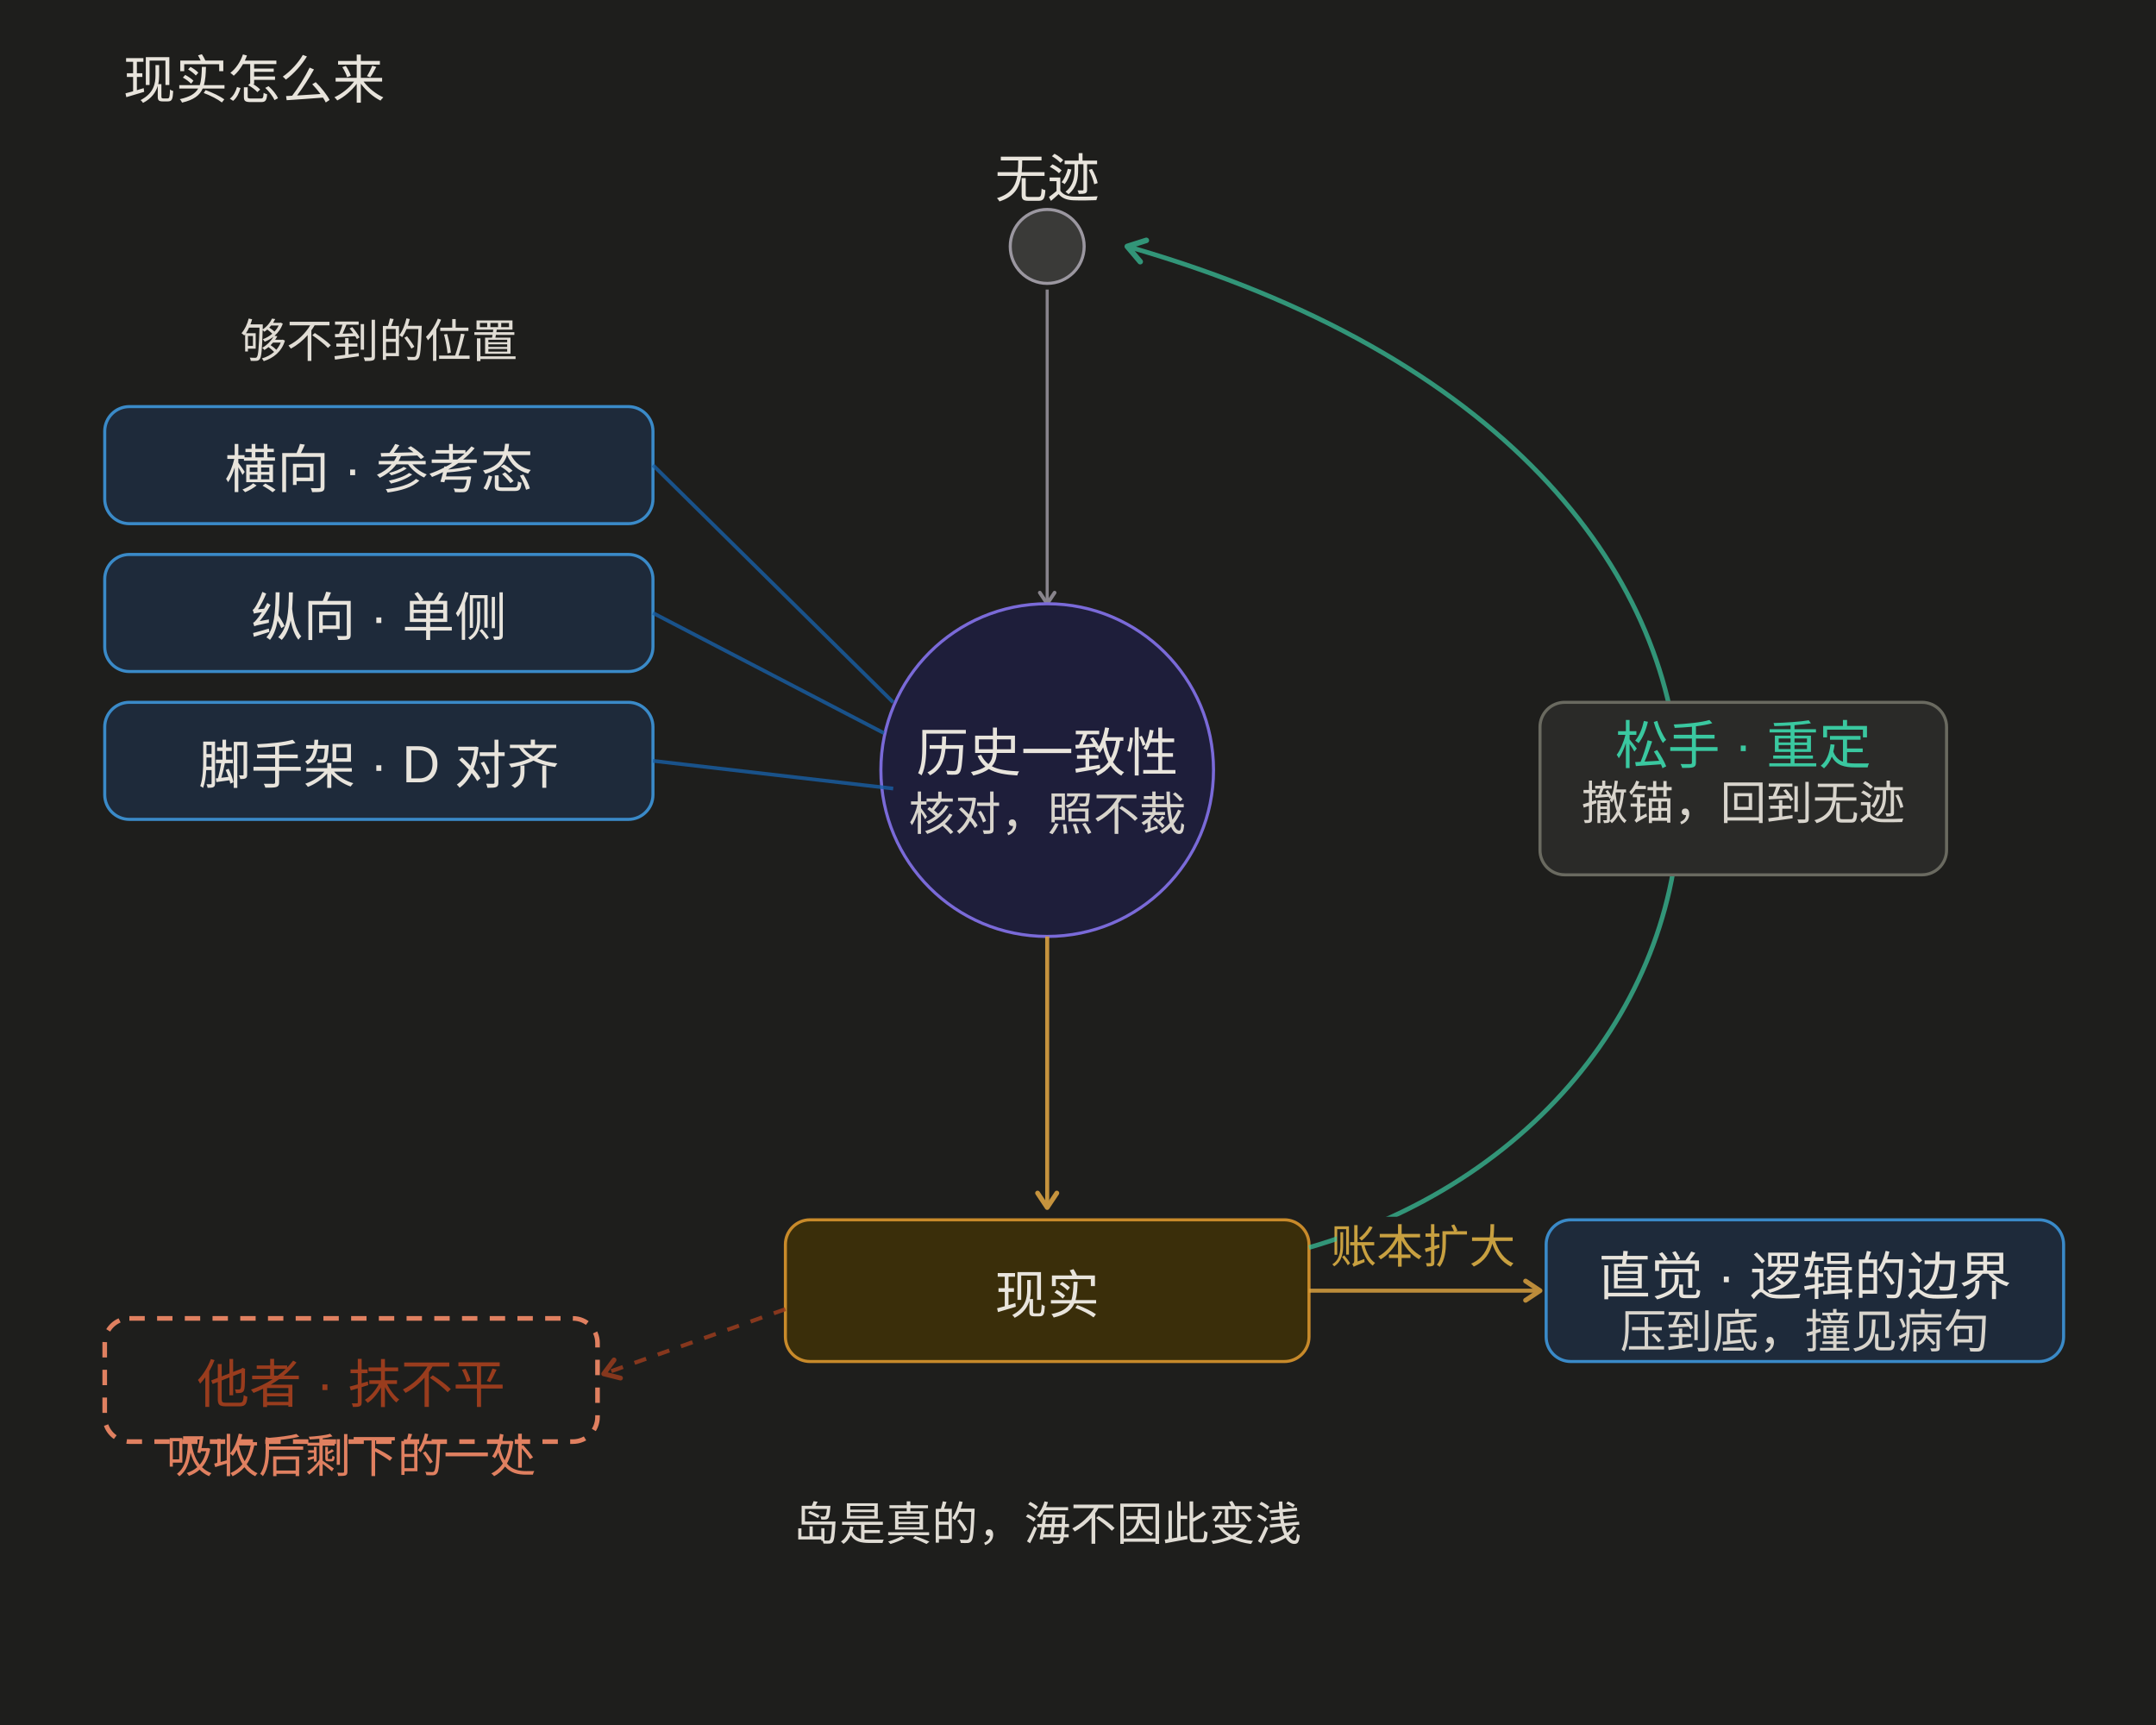
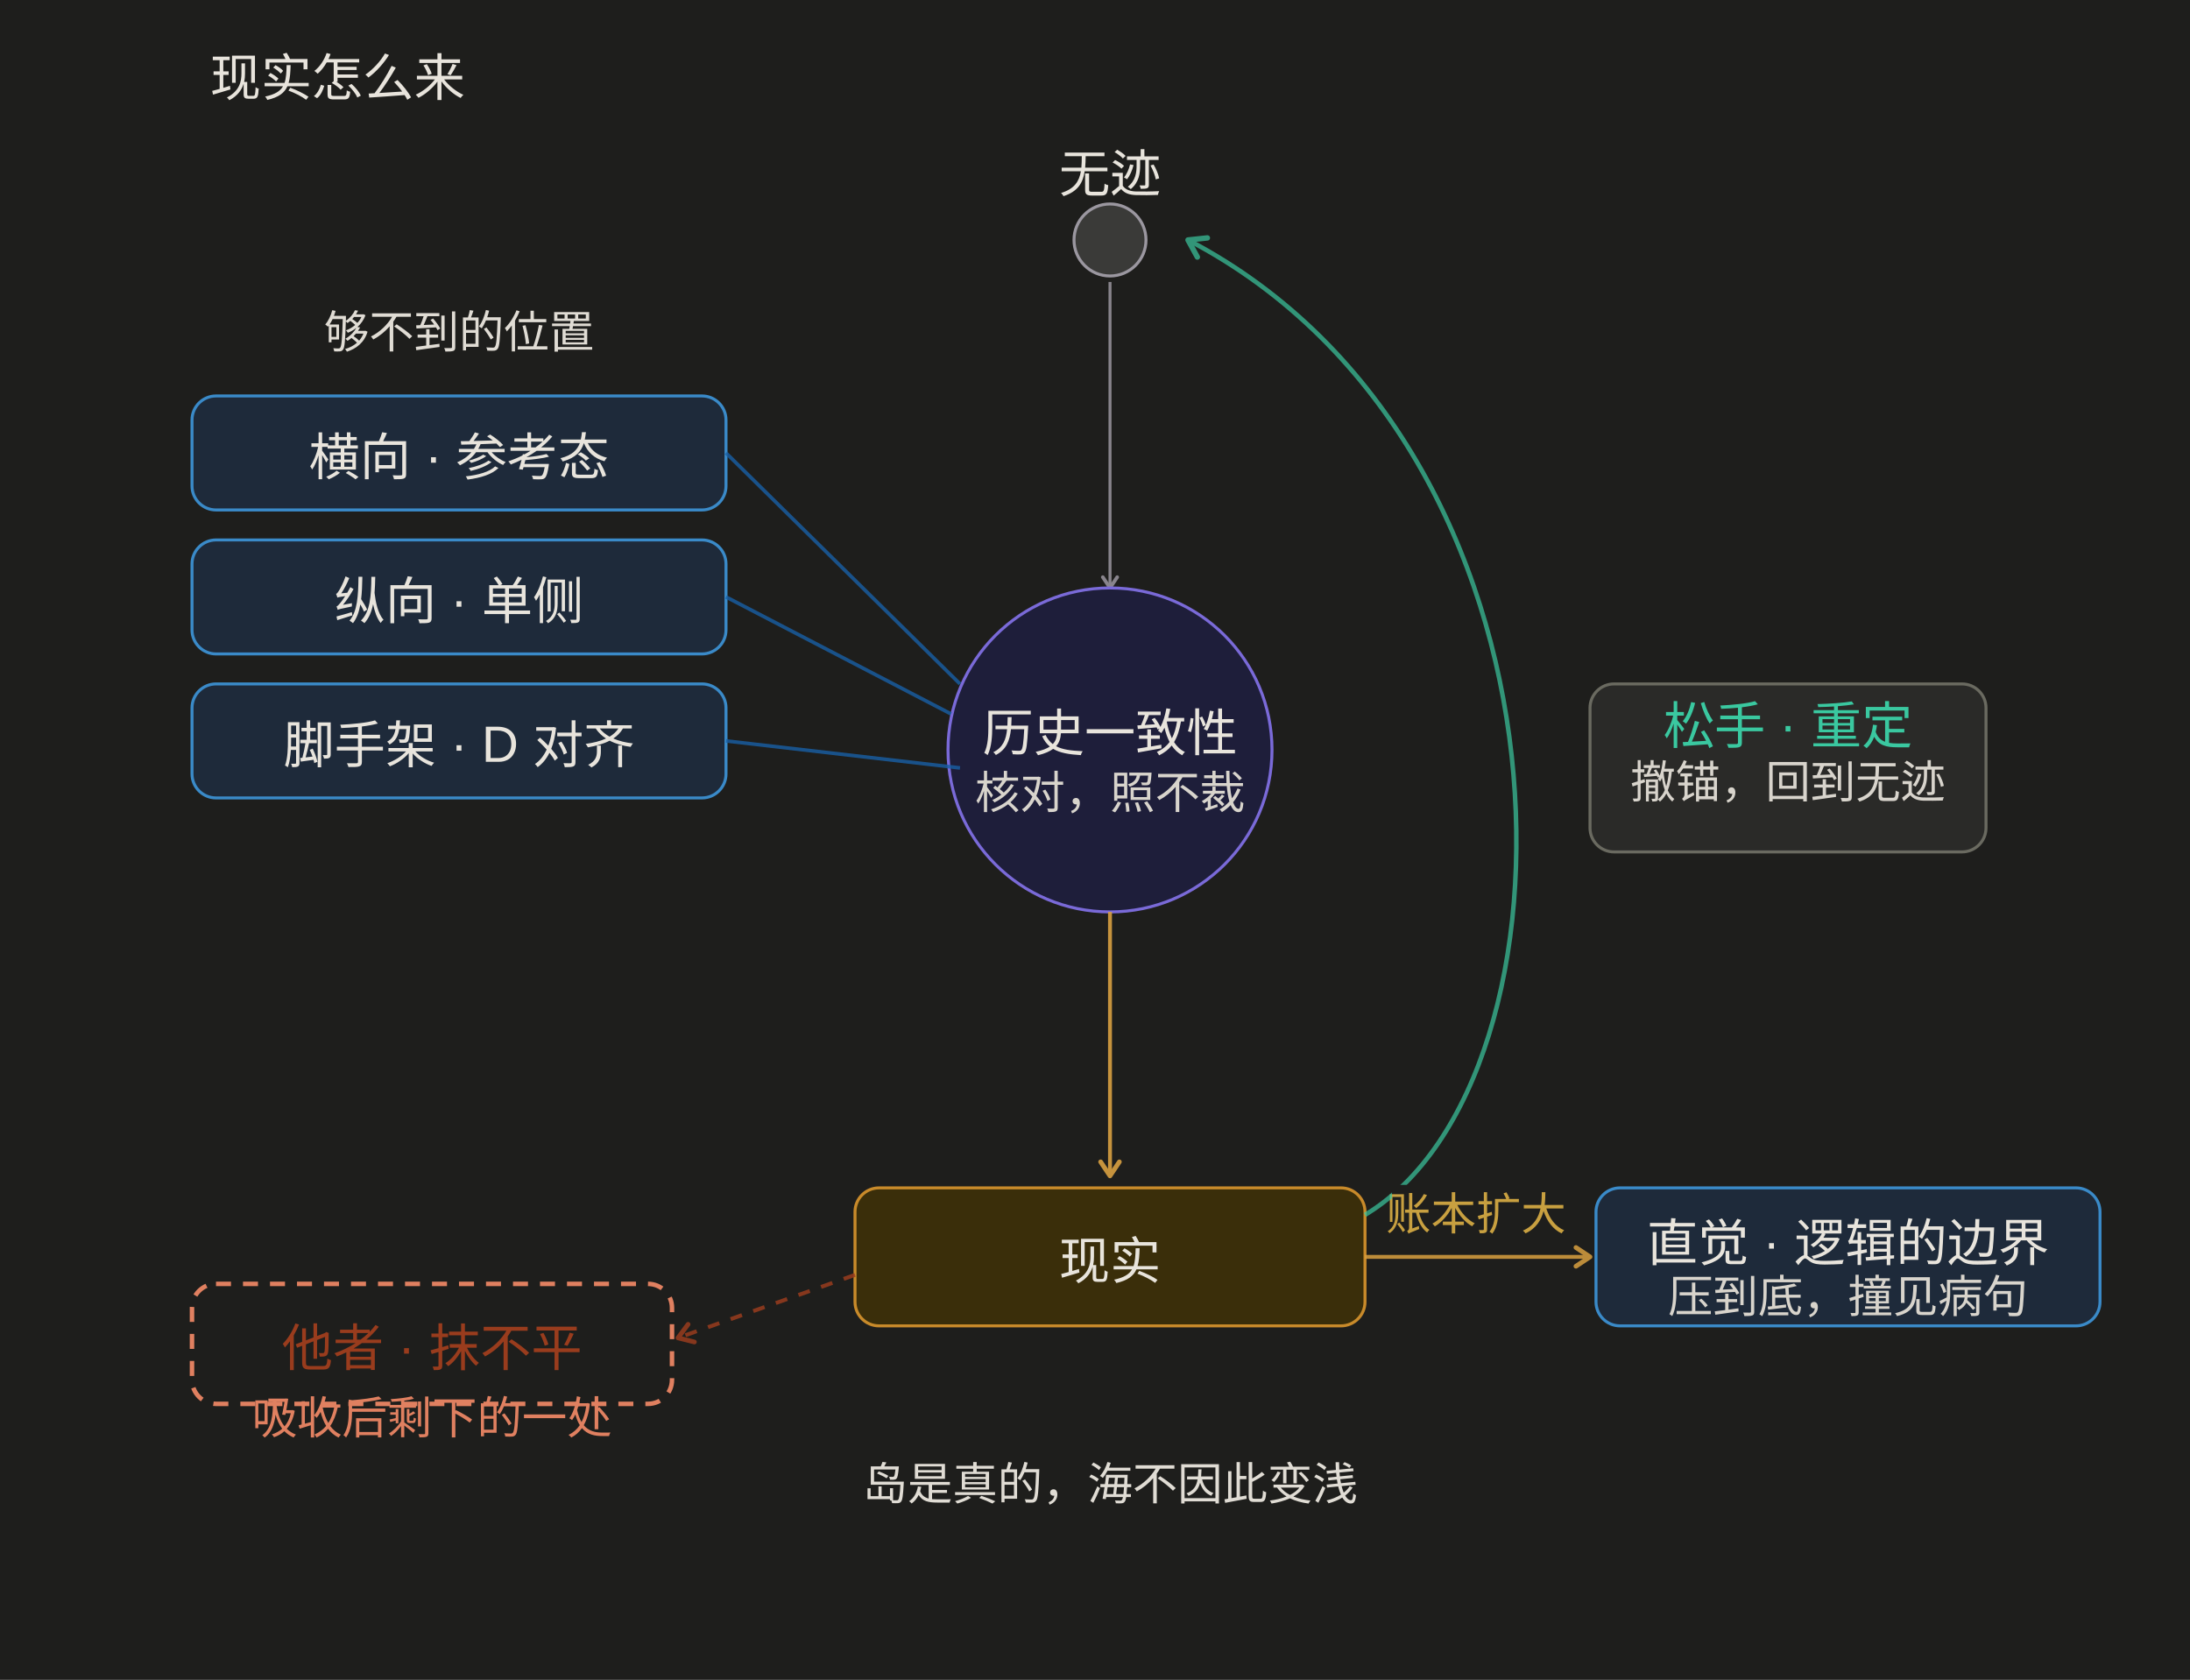
- <svg xmlns="http://www.w3.org/2000/svg" preserveAspectRatio="xMidYMid meet" width="100%" viewBox="0 0 700 560" role="img">
-   <rect width="700" height="560" fill="#1e1e1c" />
+ <svg xmlns="http://www.w3.org/2000/svg" preserveAspectRatio="xMidYMid meet" width="100%" viewBox="-30 0 730 560" role="img">
+   <rect x="-30" y="0" width="760" height="560" fill="#1e1e1c" />
  <defs>
    <marker id="arrow" viewBox="0 0 10 10" refX="8" refY="5" markerWidth="6" markerHeight="6" orient="auto-start-reverse">
      <path d="M2 1L8 5L2 9" fill="none" stroke="context-stroke" stroke-width="2.0" stroke-linecap="round" stroke-linejoin="round" />
    </marker>
    <mask id="img-gap" maskUnits="userSpaceOnUse">
-       <rect x="0" y="0" width="700" height="560" fill="white" />
+       <rect x="-30" y="0" width="760" height="560" fill="white" />
      <rect x="36" y="15" width="78" height="26" fill="black" rx="2" />
      <rect x="322" y="47" width="36" height="26" fill="black" rx="2" />
      <rect x="301" y="231" width="78" height="26" fill="black" rx="2" />
      <rect x="300" y="252" width="80" height="24" fill="black" rx="2" />
      <rect x="83" y="101" width="80" height="24" fill="black" rx="2" />
      <rect x="79" y="139" width="88" height="26" fill="black" rx="2" />
      <rect x="86" y="187" width="74" height="26" fill="black" rx="2" />
      <rect x="73" y="235" width="101" height="26" fill="black" rx="2" />
      <rect x="322" y="407" width="36" height="26" fill="black" rx="2" />
      <rect x="270" y="485" width="140" height="24" fill="black" rx="2" />
      <rect x="70" y="436" width="88" height="26" fill="black" rx="2" />
      <rect x="434" y="395" width="56" height="24" fill="black" rx="2" />
      <rect x="528" y="401" width="116" height="26" fill="black" rx="2" />
      <rect x="534" y="420" width="104" height="24" fill="black" rx="2" />
      <rect x="529" y="231" width="74" height="26" fill="black" rx="2" />
      <rect x="520" y="251" width="92" height="24" fill="black" rx="2" />
    </mask>
  </defs>
  <text x="40" y="32" fill="#e8e4dc" font-family="Arial,sans-serif" font-size="17" font-weight="500">现实怎么来</text>
  <line x1="340" y1="94" x2="340" y2="196" stroke="#9b97a0" stroke-width="1.0" opacity="0.85" marker-end="url(#arrow)" />
  <g>
    <circle cx="340" cy="80" r="12" fill="#3a3a38" stroke="#9b97a0" stroke-width="1.0" />
    <text x="340" y="64" text-anchor="middle" fill="#e8e4dc" font-family="Arial,sans-serif" font-size="17" font-weight="500">无迹</text>
  </g>
  <a href="07_worldtopos.html#scene-lishi" class="scene-node" target="_top">
    <g>
      <circle cx="340" cy="250" r="54" fill="#1e1e3a" stroke="#7a6ad8" stroke-width="1.0" />
      <text x="340" y="243" text-anchor="middle" dominant-baseline="central" fill="#e8e4dc" font-family="Arial,sans-serif" font-size="17" font-weight="500">历史一致性</text>
      <text x="340" y="263" text-anchor="middle" dominant-baseline="central" fill="#d8d4cc" font-family="Arial,sans-serif" font-size="15">核对，照不裁</text>
    </g>
  </a>
  <text x="123" y="116" text-anchor="middle" fill="#e0dcd4" font-family="Arial,sans-serif" font-size="15">够不到的位置</text>
  <a href="05_unknowable.html#scene-sanzhong" class="scene-node" target="_top">
    <g>
      <rect x="34" y="132" width="178" height="38" rx="8" fill="#1e2a3a" stroke="#3a8ac8" stroke-width="1.0" />
      <text x="123" y="151" text-anchor="middle" dominant-baseline="central" fill="#e8e4dc" font-family="Arial,sans-serif" font-size="17" font-weight="500">横向 · 参考态</text>
    </g>
  </a>
  <a href="05_unknowable.html#scene-sanzhong" class="scene-node" target="_top">
    <g>
      <rect x="34" y="180" width="178" height="38" rx="8" fill="#1e2a3a" stroke="#3a8ac8" stroke-width="1.0" />
      <text x="123" y="199" text-anchor="middle" dominant-baseline="central" fill="#e8e4dc" font-family="Arial,sans-serif" font-size="17" font-weight="500">纵向 · 单侧</text>
    </g>
  </a>
  <a href="05_unknowable.html#scene-sanzhong" class="scene-node" target="_top">
    <g>
      <rect x="34" y="228" width="178" height="38" rx="8" fill="#1e2a3a" stroke="#3a8ac8" stroke-width="1.0" />
      <text x="123" y="247" text-anchor="middle" dominant-baseline="central" fill="#e8e4dc" font-family="Arial,sans-serif" font-size="17" font-weight="500">脚手架 · D 对齐</text>
    </g>
  </a>
  <line x1="212" y1="151" x2="290" y2="228" stroke="#185FA5" stroke-width="1.2" opacity="0.8" />
  <line x1="212" y1="199" x2="287" y2="238" stroke="#185FA5" stroke-width="1.2" opacity="0.8" />
  <line x1="212" y1="247" x2="290" y2="256" stroke="#185FA5" stroke-width="1.2" opacity="0.8" />
  <line x1="340" y1="304" x2="340" y2="392" stroke="#d8a040" stroke-width="1.3" opacity="0.9" marker-end="url(#arrow)" />
  <a href="10_classicalworld.html#scene-xianshi" class="scene-node" target="_top">
    <g>
      <rect x="255" y="396" width="170" height="46" rx="8" fill="#3a2e0a" stroke="#c88a2a" stroke-width="1.0" />
      <text x="340" y="419" text-anchor="middle" dominant-baseline="central" fill="#e8e4dc" font-family="Arial,sans-serif" font-size="17" font-weight="500">现实</text>
    </g>
  </a>
  <text x="340" y="500" text-anchor="middle" fill="#e0dcd4" font-family="Arial,sans-serif" font-size="15">岛是真的，海不因此变浅</text>
  <line x1="255" y1="425" x2="196" y2="446" stroke="#993C1D" stroke-width="1.3" opacity="0.85" stroke-dasharray="4 4" marker-end="url(#arrow)" />
  <a href="06_theother.html#scene-taren" class="scene-node" target="_top">
    <g>
      <rect x="34" y="428" width="160" height="40" rx="8" fill="none" stroke="#e08060" stroke-width="1.5" stroke-dasharray="5 4" />
      <text x="114" y="448" text-anchor="middle" dominant-baseline="central" fill="#993C1D" font-family="Arial,sans-serif" font-size="17" font-weight="500">他者 · 抹不平</text>
    </g>
  </a>
  <text x="114" y="478" text-anchor="middle" fill="#e08060" font-family="Arial,sans-serif" font-size="15">吸收后剩下的一处</text>
  <line x1="425" y1="419" x2="500" y2="419" stroke="#d8a040" stroke-width="1.3" opacity="0.85" marker-end="url(#arrow)" />
  <text x="462" y="410" text-anchor="middle" fill="#c8a040" font-family="Arial,sans-serif" font-size="15">账本扩大</text>
  <a href="08_intuition.html#scene-luoji" class="scene-node" target="_top">
    <g>
      <rect x="502" y="396" width="168" height="46" rx="8" fill="#1e2a3a" stroke="#3a8ac8" stroke-width="1.0" />
      <text x="586" y="413" text-anchor="middle" dominant-baseline="central" fill="#e8e4dc" font-family="Arial,sans-serif" font-size="17" font-weight="500">直觉 · 逻辑的边界</text>
      <text x="586" y="431" text-anchor="middle" dominant-baseline="central" fill="#d8d4cc" font-family="Arial,sans-serif" font-size="15">压到底，撞见病句</text>
    </g>
  </a>
-   <path d="M425 405 C 580 360, 610 150, 366 80" fill="none" stroke="#3ac8a0" stroke-width="1.5" opacity="0.7" marker-end="url(#arrow)" mask="url(#img-gap)" />
+   <path d="M425 405 C 500 360, 500 150, 366 80" fill="none" stroke="#3ac8a0" stroke-width="1.5" opacity="0.7" marker-end="url(#arrow)" mask="url(#img-gap)" />
  <a href="12_epilogue.html#scene-songshou" class="scene-node" target="_top">
    <g>
      <rect x="500" y="228" width="132" height="56" rx="8" fill="#2a2a28" stroke="#6a6a60" stroke-width="1.0" />
      <text x="566" y="248" text-anchor="middle" fill="#3ac8a0" font-family="Arial,sans-serif" font-size="17" font-weight="500">松手 · 重定</text>
      <text x="566" y="266" text-anchor="middle" fill="#d8d4cc" font-family="Arial,sans-serif" font-size="15">撤锚，回到无迹</text>
    </g>
  </a>
</svg>
